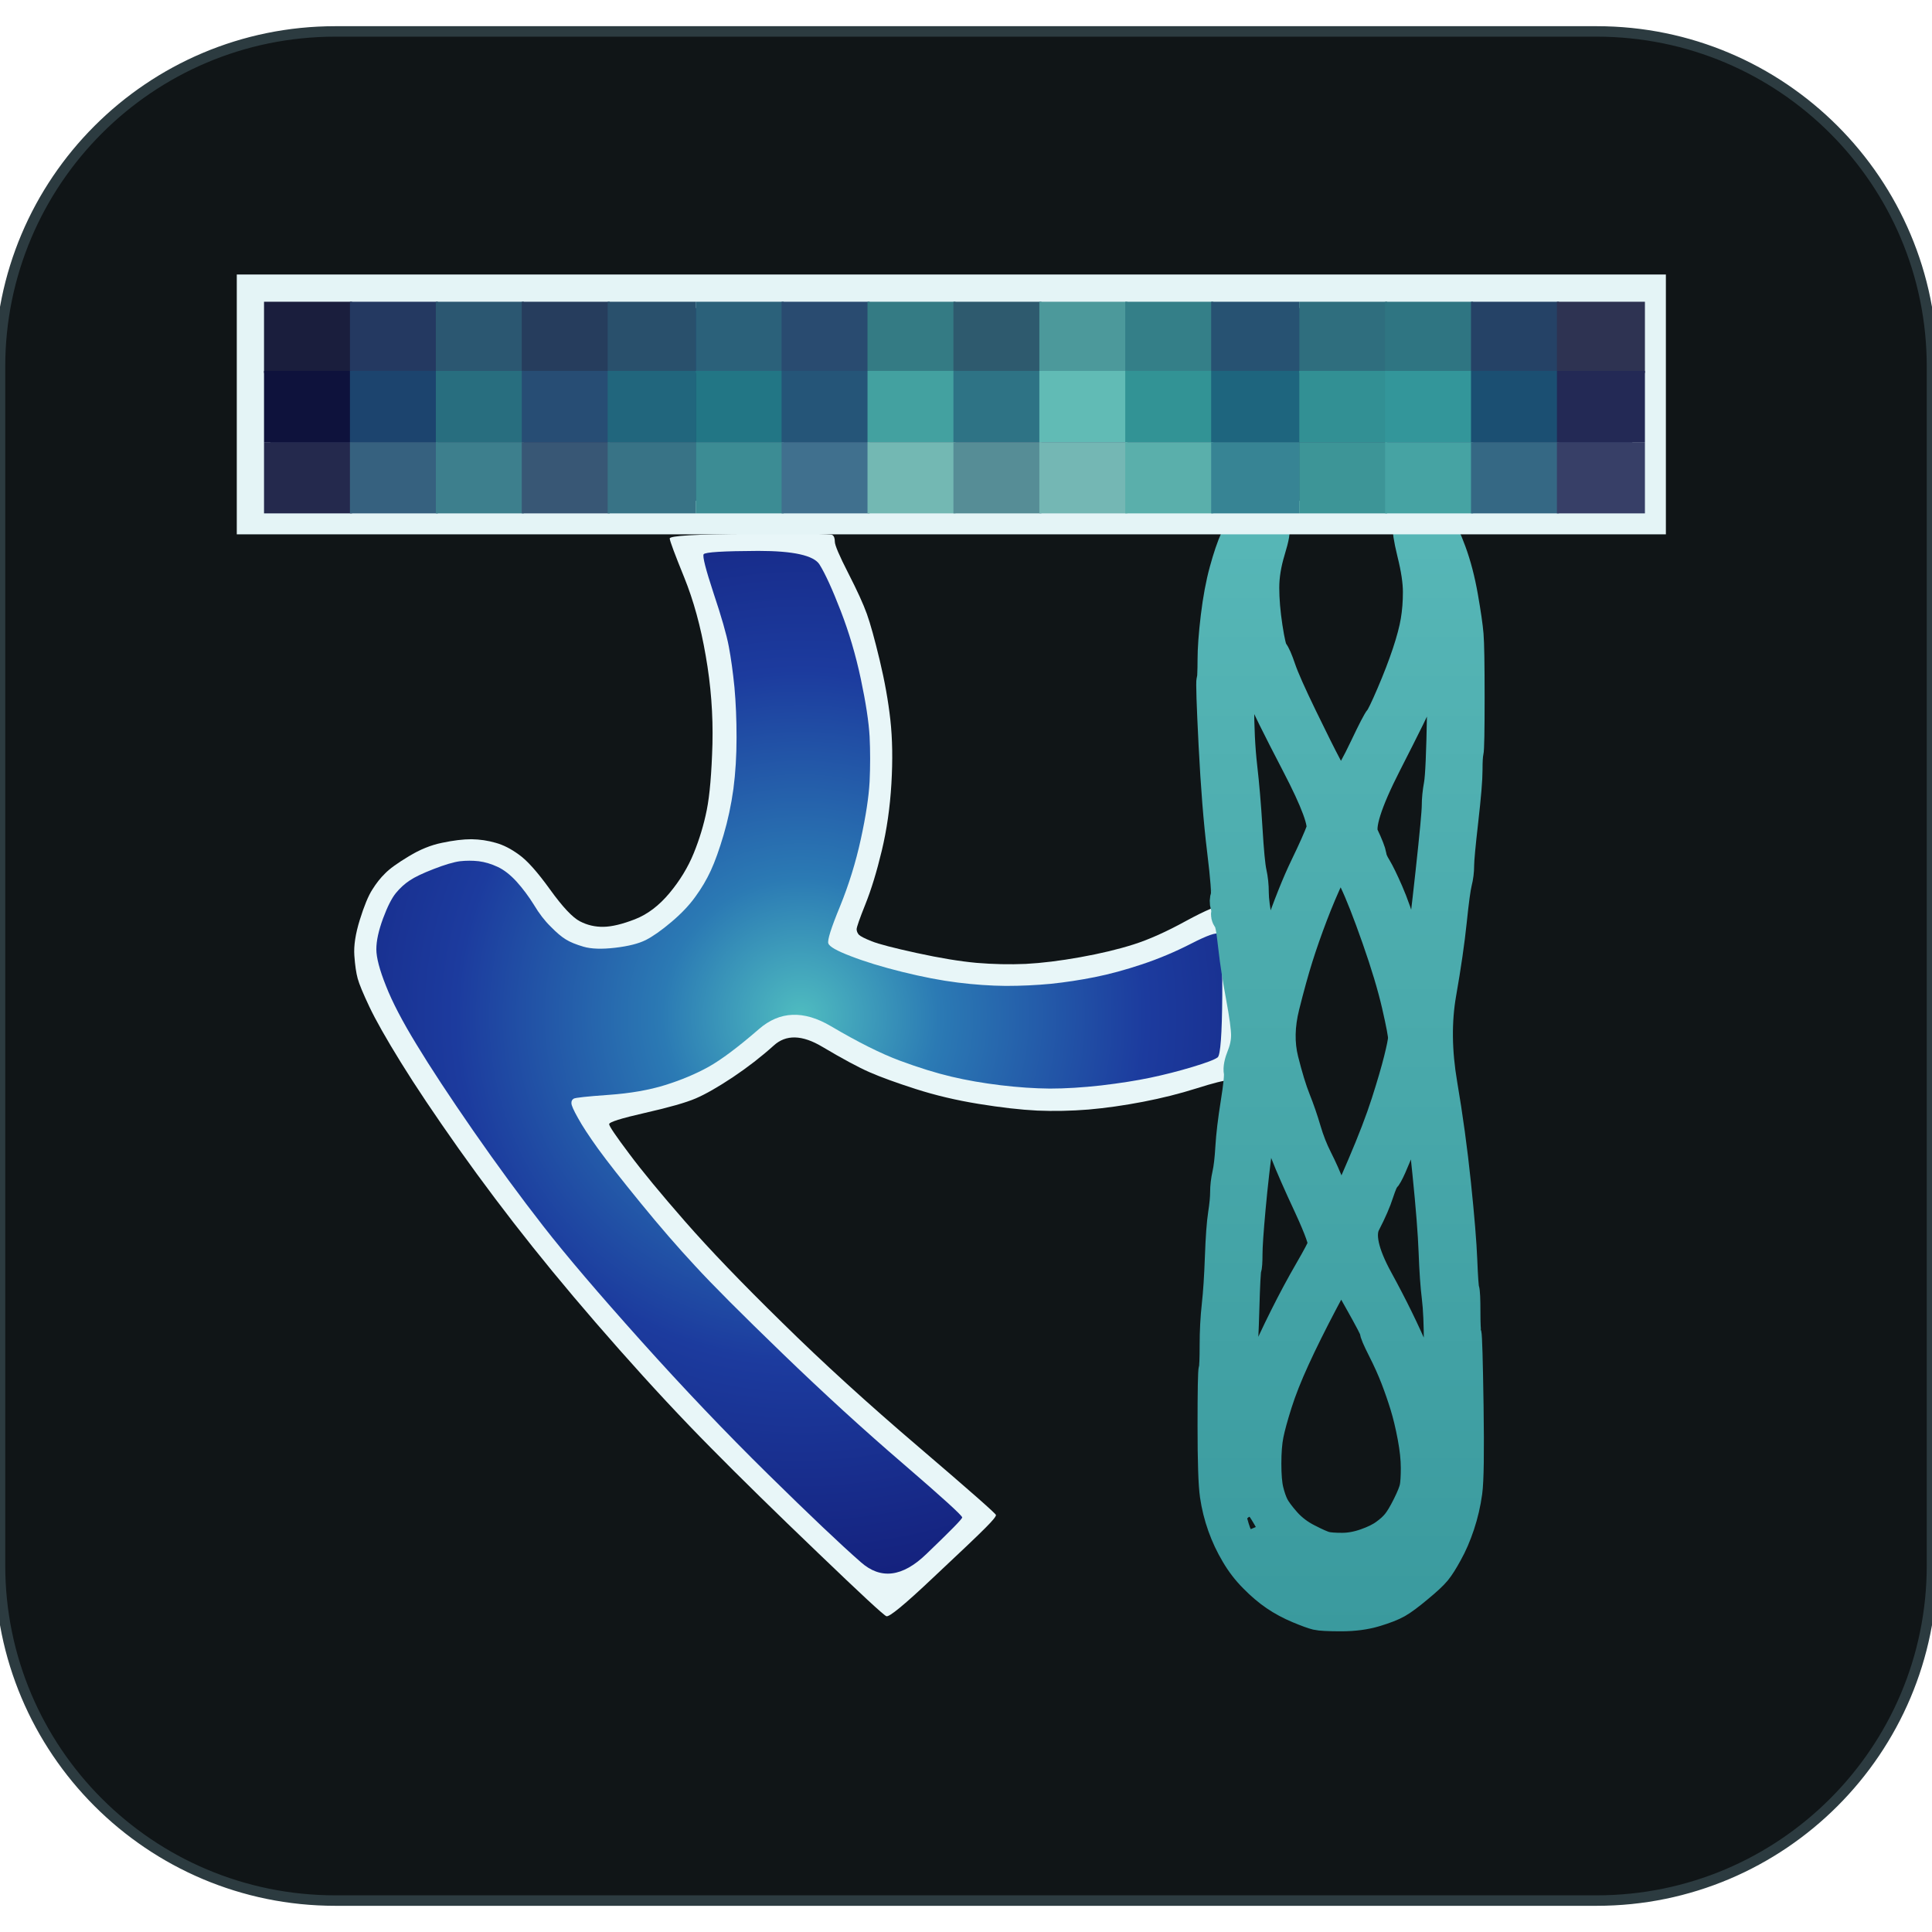
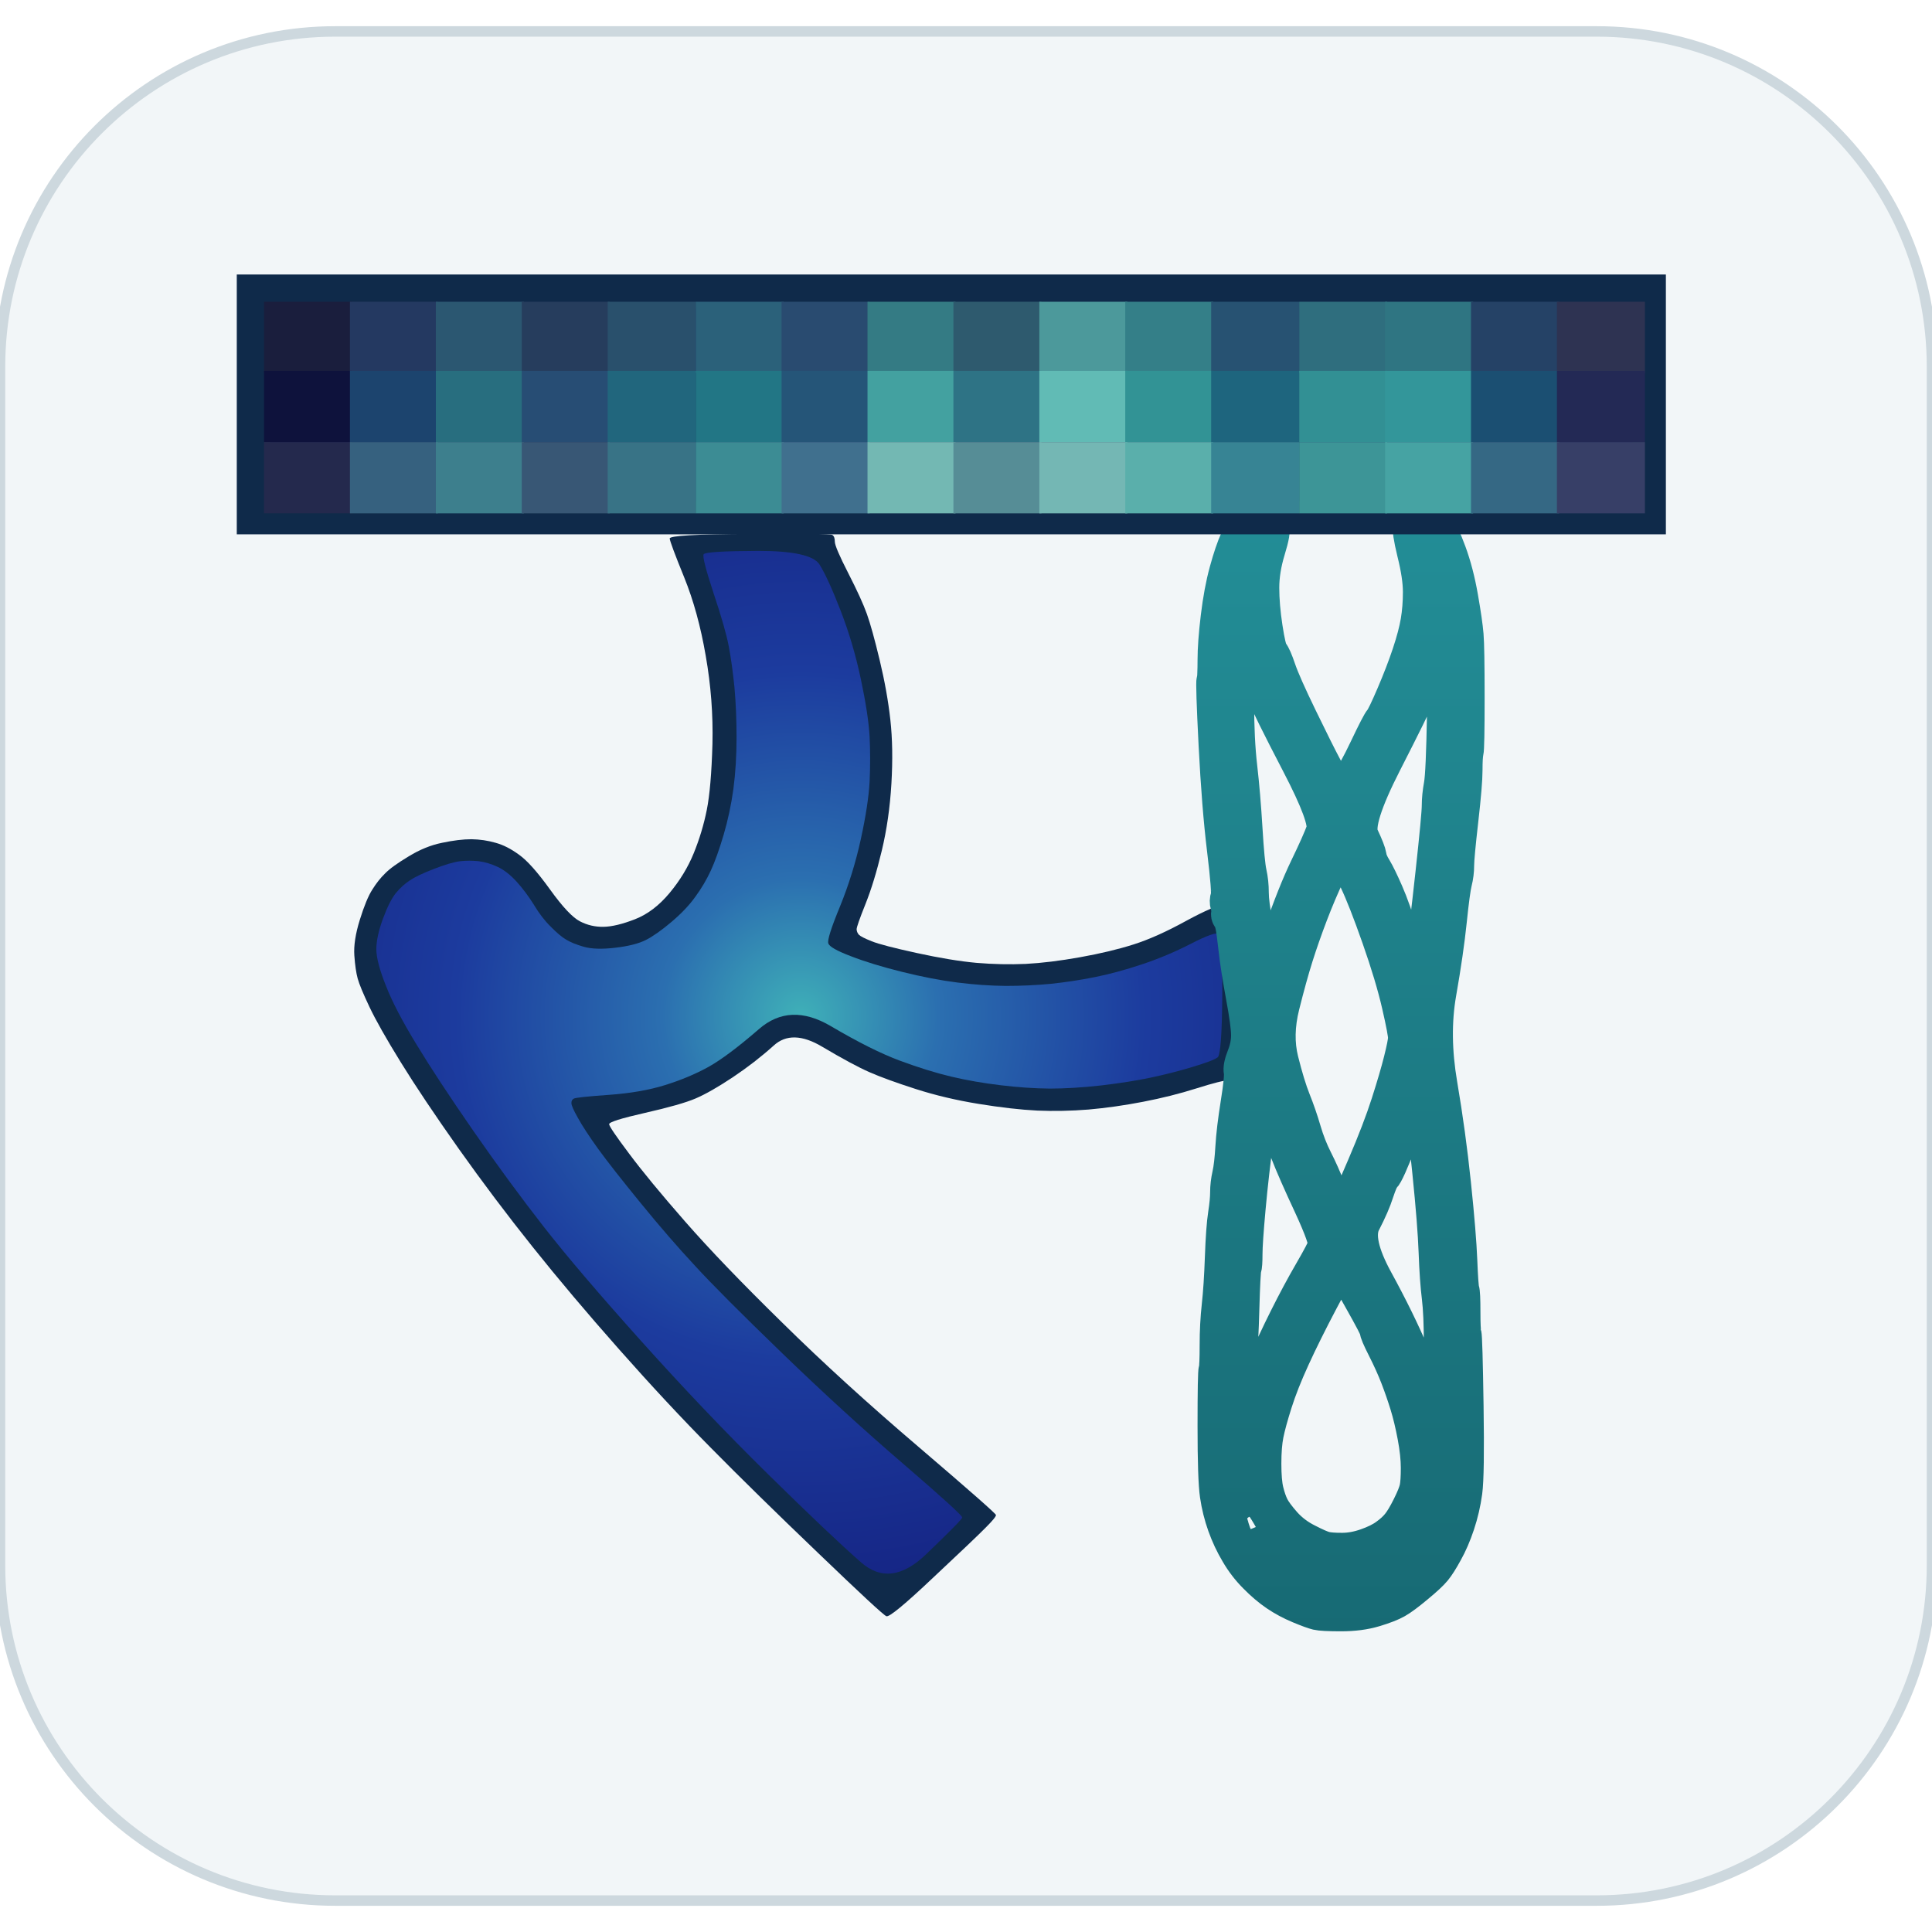
<svg xmlns="http://www.w3.org/2000/svg" viewBox="58 40 922 922" role="img" aria-label="Sanket">
  <defs>
    <radialGradient id="body" cx="440" cy="525" r="300" gradientUnits="userSpaceOnUse">
-       <stop offset="0" stop-color="#4fbcc0" />
-       <stop offset="0.22" stop-color="#2b7ab4" />
+       <stop offset="0" stop-color="#3fb0b8" />
+       <stop offset="0.22" stop-color="#2b6fb0" />
      <stop offset="0.55" stop-color="#1c3b9e" />
-       <stop offset="1" stop-color="#121a74" />
+       <stop offset="1" stop-color="#14207f" />
    </radialGradient>
    <linearGradient id="trace" x1="0" y1="260" x2="0" y2="820" gradientUnits="userSpaceOnUse">
-       <stop offset="0" stop-color="#58b8b8" />
-       <stop offset="1" stop-color="#3a9a9e" />
+       <stop offset="0" stop-color="#238f98" />
+       <stop offset="1" stop-color="#176a74" />
    </linearGradient>
  </defs>
-   <rect x="58" y="55" width="922" height="892" rx="160" fill="#101517" stroke="#2c3b40" stroke-width="5" />
-   <path d="M377.6 297.0Q377.4 295.0 415.7 294.8Q454.0 294.5 455.2 295.3Q456.4 296.0 456.4 298.5Q456.4 301.0 462.8 313.5Q469.2 326.0 471.7 333.0Q474.2 340.0 477.8 355.0Q481.4 370.0 482.9 383.5Q484.4 397.0 483.4 414.0Q482.4 431.0 478.8 446.0Q475.2 461.0 471.0 471.5Q466.8 482.0 466.8 483.5Q466.9 485.0 467.9 486.1Q469.0 487.2 474.0 489.2Q479.0 491.2 495.5 494.8Q512.0 498.4 524.0 499.5Q536.0 500.5 547.5 500.0Q559.0 499.4 573.5 496.8Q588.0 494.2 599.0 490.7Q610.0 487.2 624.0 479.5Q638.0 471.9 642.5 471.7Q647.0 471.5 648.2 472.3Q649.4 473.0 649.4 513.0Q649.5 553.0 648.7 554.2Q648.0 555.4 644.5 555.5Q641.0 555.6 629.0 559.4Q617.0 563.2 603.5 565.8Q590.0 568.4 577.5 569.5Q565.0 570.5 553.0 570.0Q541.0 569.4 525.0 566.8Q509.0 564.2 495.0 559.7Q481.0 555.2 473.0 551.7Q465.0 548.2 450.5 539.6Q436.0 530.9 427.2 539.0Q418.3 547.0 407.7 554.1Q397.0 561.2 390.0 564.2Q383.0 567.2 365.8 571.1Q348.6 575.0 348.7 576.5Q348.8 578.0 358.2 590.5Q367.5 603.0 385.0 623.0Q402.5 643.0 431.3 671.2Q460.0 699.5 496.6 730.7Q533.2 762.0 533.3 763.0Q533.4 764.0 528.4 769.0Q523.5 774.0 503.2 793.0Q483.0 812.1 481.0 811.3Q479.0 810.5 448.5 781.2Q418.0 752.0 397.3 731.0Q376.5 710.0 353.5 684.0Q330.5 658.0 312.3 635.2Q294.0 612.3 276.9 588.2Q259.8 564.0 249.3 547.0Q238.8 530.0 234.3 520.5Q229.8 511.0 228.7 507.0Q227.6 503.0 227.1 496.0Q226.6 489.0 229.7 479.0Q232.8 469.0 235.7 464.5Q238.5 460.0 241.8 456.8Q245.0 453.5 253.0 448.7Q261.0 443.8 269.0 442.2Q277.0 440.5 283.0 440.5Q289.0 440.6 294.5 442.2Q300.0 443.7 305.7 447.9Q311.5 452.0 320.5 464.5Q329.5 477.0 334.8 479.7Q340.0 482.4 346.0 482.3Q352.0 482.2 361.0 478.7Q370.0 475.2 377.5 466.2Q385.0 457.2 389.1 447.1Q393.2 437.0 395.3 426.5Q397.4 416.0 398.0 395.0Q398.5 374.0 394.8 353.0Q391.2 332.0 384.5 315.5Q377.8 299.0 377.6 297.0Z" fill="#e8f6f8" fill-rule="evenodd" />
+   <rect x="58" y="55" width="922" height="892" rx="160" fill="#f2f6f8" stroke="#cdd8de" stroke-width="5" />
+   <path d="M377.6 297.0Q377.4 295.0 415.7 294.8Q454.0 294.5 455.2 295.3Q456.4 296.0 456.4 298.5Q456.4 301.0 462.8 313.5Q469.2 326.0 471.7 333.0Q474.2 340.0 477.8 355.0Q481.4 370.0 482.9 383.5Q484.4 397.0 483.4 414.0Q482.4 431.0 478.8 446.0Q475.2 461.0 471.0 471.5Q466.8 482.0 466.8 483.5Q466.9 485.0 467.9 486.1Q469.0 487.2 474.0 489.2Q479.0 491.2 495.5 494.8Q512.0 498.4 524.0 499.5Q536.0 500.5 547.5 500.0Q559.0 499.4 573.5 496.8Q588.0 494.2 599.0 490.7Q610.0 487.2 624.0 479.5Q638.0 471.9 642.5 471.7Q647.0 471.5 648.2 472.3Q649.4 473.0 649.4 513.0Q649.5 553.0 648.7 554.2Q648.0 555.4 644.5 555.5Q641.0 555.6 629.0 559.4Q617.0 563.2 603.5 565.8Q590.0 568.4 577.5 569.5Q565.0 570.5 553.0 570.0Q541.0 569.4 525.0 566.8Q509.0 564.2 495.0 559.7Q481.0 555.2 473.0 551.7Q465.0 548.2 450.5 539.6Q436.0 530.9 427.2 539.0Q418.3 547.0 407.7 554.1Q397.0 561.2 390.0 564.2Q383.0 567.2 365.8 571.1Q348.6 575.0 348.7 576.5Q348.8 578.0 358.2 590.5Q367.5 603.0 385.0 623.0Q402.5 643.0 431.3 671.2Q460.0 699.5 496.6 730.7Q533.2 762.0 533.3 763.0Q533.4 764.0 528.4 769.0Q523.5 774.0 503.2 793.0Q483.0 812.1 481.0 811.3Q479.0 810.5 448.5 781.2Q418.0 752.0 397.3 731.0Q376.5 710.0 353.5 684.0Q330.5 658.0 312.3 635.2Q294.0 612.3 276.9 588.2Q259.8 564.0 249.3 547.0Q238.8 530.0 234.3 520.5Q229.8 511.0 228.7 507.0Q227.6 503.0 227.1 496.0Q226.6 489.0 229.7 479.0Q232.8 469.0 235.7 464.5Q238.5 460.0 241.8 456.8Q245.0 453.5 253.0 448.7Q261.0 443.8 269.0 442.2Q277.0 440.5 283.0 440.5Q289.0 440.6 294.5 442.2Q300.0 443.7 305.7 447.9Q311.5 452.0 320.5 464.5Q329.5 477.0 334.8 479.7Q340.0 482.4 346.0 482.3Q352.0 482.2 361.0 478.7Q370.0 475.2 377.5 466.2Q385.0 457.2 389.1 447.1Q393.2 437.0 395.3 426.5Q397.4 416.0 398.0 395.0Q398.5 374.0 394.8 353.0Q391.2 332.0 384.5 315.5Q377.8 299.0 377.6 297.0Z" fill="#0f2a4a" fill-rule="evenodd" />
  <path d="M393.8 304.5Q394.8 303.0 419.9 302.9Q445.0 302.9 449.1 309.4Q453.2 316.0 459.2 331.5Q465.2 347.0 468.8 364.0Q472.4 381.0 473.0 391.5Q473.5 402.0 473.0 413.0Q472.4 424.0 468.8 440.5Q465.2 457.0 458.9 472.5Q452.5 488.0 453.3 490.2Q454.0 492.5 464.0 496.3Q474.0 500.2 488.5 503.8Q503.0 507.4 515.0 508.9Q527.0 510.4 538.0 510.5Q549.0 510.5 559.5 509.5Q570.0 508.4 580.5 506.3Q591.0 504.2 603.0 500.2Q615.0 496.2 626.5 490.3Q638.0 484.4 639.7 485.7Q641.4 487.0 641.3 515.0Q641.1 543.0 639.1 544.6Q637.0 546.2 627.0 549.2Q617.0 552.2 607.0 554.3Q597.0 556.4 583.5 558.0Q570.0 559.5 559.0 559.5Q548.0 559.4 535.5 557.9Q523.0 556.4 512.0 553.8Q501.0 551.2 487.5 546.2Q474.0 541.2 454.5 529.7Q435.0 518.2 420.2 531.1Q405.3 544.0 396.2 549.1Q387.0 554.2 375.5 557.8Q364.0 561.4 348.5 562.5Q333.0 563.6 331.8 564.3Q330.6 565.0 330.7 566.5Q330.7 568.0 333.8 573.5Q336.8 579.0 343.4 588.2Q350.0 597.3 363.8 614.2Q377.5 631.0 389.8 644.2Q402.0 657.5 431.5 686.0Q461.0 714.5 489.2 738.7Q517.4 763.0 517.2 764.2Q517.0 765.4 500.0 781.7Q483.0 798.1 468.8 785.5Q454.5 773.0 424.5 743.5Q394.5 714.0 364.0 680.0Q333.5 646.0 317.3 625.2Q301.0 604.3 283.9 579.7Q266.8 555.0 256.8 538.5Q246.7 522.0 242.2 510.5Q237.6 499.0 237.6 493.0Q237.6 487.0 240.8 478.3Q244.0 469.7 247.0 466.1Q250.0 462.5 253.5 460.2Q257.0 457.8 265.0 454.7Q273.0 451.6 277.5 451.0Q282.0 450.5 286.5 451.0Q291.0 451.6 295.5 453.7Q300.0 455.8 304.5 460.7Q309.0 465.7 312.8 471.8Q316.5 478.0 320.8 482.2Q325.0 486.5 328.0 488.3Q331.0 490.2 336.5 491.8Q342.0 493.4 351.5 492.3Q361.0 491.2 366.2 488.6Q371.3 486.0 378.4 480.0Q385.5 474.0 389.8 468.0Q394.2 462.0 397.2 455.5Q400.2 449.0 403.3 438.5Q406.4 428.0 408.0 416.5Q409.5 405.0 409.5 392.0Q409.5 379.0 408.5 368.0Q407.4 357.0 405.8 348.5Q404.2 340.0 398.5 323.0Q392.9 306.0 393.8 304.5Z" fill="url(#body)" fill-rule="evenodd" />
  <path d="M648.2 297.5Q650.6 292.0 657.3 291.8Q664.0 291.5 665.1 292.3Q666.3 293.0 663.4 302.5Q660.5 312.0 660.5 320.5Q660.5 329.0 662.1 339.5Q663.7 350.0 665.0 351.5Q666.3 353.0 668.5 359.5Q670.7 366.0 678.7 382.5Q686.7 399.0 690.7 406.5Q694.7 414.0 696.4 415.5Q698.0 417.0 701.1 413.0Q704.3 409.0 710.0 397.0Q715.7 385.0 717.0 383.5Q718.3 382.0 722.8 371.5Q727.3 361.0 730.3 352.0Q733.3 343.0 734.4 336.5Q735.5 330.0 735.5 322.5Q735.5 315.0 732.7 303.8Q730.0 292.6 731.0 292.1Q732.0 291.5 737.5 291.5Q743.0 291.5 744.6 292.8Q746.3 294.0 749.8 303.5Q753.3 313.0 755.4 325.0Q757.5 337.0 758.0 343.0Q758.5 349.0 758.5 373.0Q758.5 397.0 758.0 399.0Q757.5 401.0 757.5 407.5Q757.5 414.0 755.5 431.5Q753.5 449.0 753.5 453.0Q753.5 457.0 752.5 461.0Q751.5 465.0 750.0 479.5Q748.5 494.0 745.0 514.0Q741.5 534.0 745.5 557.5Q749.5 581.0 752.0 605.0Q754.5 629.0 755.0 641.5Q755.5 654.0 756.0 655.5Q756.5 657.0 756.5 666.0Q756.5 675.0 757.0 676.5Q757.5 678.0 758.0 711.0Q758.5 744.0 757.4 752.0Q756.3 760.0 753.8 767.5Q751.3 775.0 748.1 780.7Q745.0 786.4 742.7 789.2Q740.4 792.0 734.2 797.1Q728.0 802.3 724.5 804.3Q721.0 806.3 714.0 808.4Q707.0 810.5 698.0 810.5Q689.0 810.5 686.5 809.9Q684.0 809.3 678.0 806.8Q672.0 804.3 667.0 800.9Q662.0 797.5 657.0 792.4Q652.0 787.4 648.4 781.2Q644.7 775.0 642.2 768.0Q639.7 761.0 638.6 753.5Q637.5 746.0 637.5 720.5Q637.5 695.0 638.0 693.5Q638.5 692.0 638.5 682.0Q638.5 672.0 639.5 663.0Q640.5 654.0 641.0 640.0Q641.5 626.0 642.5 619.5Q643.5 613.0 643.5 609.0Q643.5 605.0 644.5 600.5Q645.5 596.0 646.0 587.5Q646.5 579.0 648.5 566.5Q650.5 554.0 650.0 551.5Q649.5 549.0 651.5 544.0Q653.5 539.0 653.5 534.0Q653.5 529.0 651.0 515.5Q648.5 502.0 647.5 493.0Q646.5 484.0 645.9 481.5Q645.3 479.0 644.5 478.0Q643.7 477.0 644.0 475.5Q644.3 474.0 643.6 472.0Q643.0 470.0 643.7 468.0Q644.5 466.0 642.0 445.5Q639.5 425.0 638.0 395.5Q636.5 366.0 637.0 364.5Q637.5 363.0 637.5 355.0Q637.5 347.0 639.0 334.5Q640.5 322.0 643.1 312.5Q645.7 303.0 648.2 297.5ZM650.2 345.0Q650.8 344.0 653.2 351.5Q655.7 359.0 659.7 368.5Q663.7 378.0 677.5 404.5Q691.3 431.0 689.3 436.5Q687.3 442.0 681.5 454.0Q675.7 466.0 668.9 485.6Q662.0 505.1 661.3 504.6Q660.5 504.0 660.0 498.0Q659.5 492.0 657.5 481.5Q655.5 471.0 655.5 466.0Q655.5 461.0 654.5 456.5Q653.5 452.0 652.5 435.5Q651.5 419.0 650.0 406.0Q648.5 393.0 648.5 375.5Q648.5 358.0 649.0 356.5Q649.5 355.0 649.5 350.5Q649.5 346.0 650.2 345.0ZM741.1 355.5Q744.9 344.0 745.4 343.9Q746.0 343.9 746.2 344.4Q746.5 345.0 747.0 348.5Q747.5 352.0 747.0 380.5Q746.5 409.0 745.5 414.5Q744.5 420.0 744.5 424.5Q744.5 429.0 741.5 456.5Q738.5 484.0 737.0 493.5Q735.5 503.0 734.7 504.1Q734.0 505.3 732.4 502.1Q730.7 499.0 727.0 486.5Q723.3 474.0 719.8 466.0Q716.3 458.0 714.2 454.5Q712.0 451.0 711.7 448.5Q711.3 446.0 708.0 439.0Q704.7 432.0 719.0 404.0Q733.3 376.0 734.0 373.5Q734.7 371.0 736.0 369.0Q737.3 367.0 741.1 355.5ZM692.2 456.5Q696.7 447.0 697.4 446.5Q698.0 446.0 699.1 447.0Q700.3 448.0 700.5 449.5Q700.7 451.0 705.0 460.0Q709.3 469.0 715.8 487.5Q722.3 506.0 725.4 519.5Q728.5 533.0 728.4 535.5Q728.3 538.0 726.3 546.0Q724.3 554.0 720.3 566.5Q716.3 579.0 708.8 596.5Q701.3 614.0 700.6 615.2Q700.0 616.4 699.0 616.9Q698.0 617.5 696.4 615.7Q694.7 614.0 692.0 607.0Q689.3 600.0 686.0 593.5Q682.7 587.0 680.5 579.5Q678.3 572.0 675.5 565.0Q672.7 558.0 669.7 546.0Q666.7 534.0 670.2 520.0Q673.7 506.0 676.7 496.5Q679.7 487.0 683.7 476.5Q687.7 466.0 692.2 456.5ZM661.1 562.0Q661.8 561.0 662.5 562.0Q663.3 563.0 666.0 572.0Q668.7 581.0 672.2 590.0Q675.7 599.0 683.4 615.5Q691.0 632.0 690.1 634.5Q689.3 637.0 683.5 647.0Q677.7 657.0 671.7 669.0Q665.7 681.0 661.7 690.5Q657.7 700.0 655.2 708.0Q652.7 716.0 652.0 720.5Q651.2 725.0 650.6 725.6Q650.0 726.3 649.8 705.6Q649.5 685.0 650.0 683.5Q650.5 682.0 651.0 664.5Q651.5 647.0 652.0 645.5Q652.5 644.0 652.5 638.5Q652.5 633.0 654.0 616.5Q655.5 600.0 658.0 581.5Q660.5 563.0 661.1 562.0ZM732.3 565.0Q733.9 562.0 734.4 561.9Q735.0 561.9 735.2 562.4Q735.5 563.0 736.5 569.0Q737.5 575.0 740.0 599.5Q742.5 624.0 743.0 637.5Q743.5 651.0 744.5 659.0Q745.5 667.0 745.5 682.0Q745.5 697.0 746.0 699.0Q746.5 701.0 746.2 713.1Q746.0 725.3 745.4 724.6Q744.8 724.0 742.0 713.5Q739.3 703.0 732.3 686.5Q725.3 670.0 714.9 651.0Q704.5 632.0 708.9 623.5Q713.3 615.0 715.2 609.0Q717.2 603.0 718.2 602.0Q719.3 601.0 721.3 596.5Q723.3 592.0 725.8 585.5Q728.3 579.0 729.5 573.5Q730.7 568.0 732.3 565.0ZM688.6 661.0Q696.5 646.0 697.3 645.5Q698.0 645.0 698.6 645.5Q699.3 646.0 707.1 660.0Q715.0 674.0 714.9 675.0Q714.7 676.0 718.5 683.5Q722.3 691.0 724.8 697.5Q727.3 704.0 729.3 710.5Q731.3 717.0 732.9 725.5Q734.5 734.0 734.5 740.5Q734.5 747.0 733.9 750.0Q733.3 753.0 730.3 759.0Q727.3 765.0 725.1 767.6Q723.0 770.2 719.5 772.7Q716.0 775.3 710.0 777.4Q704.0 779.5 698.5 779.5Q693.0 779.5 690.5 778.9Q688.0 778.3 681.8 775.1Q675.6 772.0 671.1 767.0Q666.7 762.0 665.2 759.0Q663.7 756.0 662.6 751.5Q661.5 747.0 661.5 738.5Q661.5 730.0 662.6 724.5Q663.7 719.0 666.7 709.5Q669.7 700.0 675.2 688.0Q680.7 676.0 688.6 661.0ZM653.3 765.0Q651.9 760.0 655.1 765.0Q658.2 770.0 658.1 770.6Q658.0 771.1 657.0 771.2Q656.0 771.3 655.4 770.6Q654.7 770.0 653.3 765.0Z" fill="url(#trace)" fill-rule="evenodd" stroke="url(#trace)" stroke-width="16" stroke-linejoin="round" />
-   <rect x="179" y="179" width="666" height="108" fill="#0b1450" stroke="#e4f4f6" stroke-width="16" />
+   <rect x="179" y="179" width="666" height="108" fill="#0b1450" stroke="#0f2a4a" stroke-width="16" />
  <rect x="184" y="184" width="42" height="34" fill="#1a1e3d" />
  <rect x="225" y="184" width="42" height="34" fill="#243961" />
  <rect x="266" y="184" width="42" height="34" fill="#2b5771" />
  <rect x="307" y="184" width="42" height="34" fill="#263d5d" />
  <rect x="348" y="184" width="42" height="34" fill="#29506c" />
  <rect x="390" y="184" width="42" height="34" fill="#2b617a" />
  <rect x="431" y="184" width="42" height="34" fill="#294b70" />
  <rect x="472" y="184" width="42" height="34" fill="#347b84" />
  <rect x="513" y="184" width="42" height="34" fill="#2e5a6e" />
  <rect x="554" y="184" width="42" height="34" fill="#4c999b" />
  <rect x="595" y="184" width="42" height="34" fill="#347f88" />
  <rect x="636" y="184" width="42" height="34" fill="#275272" />
  <rect x="678" y="184" width="42" height="34" fill="#2f6e7e" />
  <rect x="719" y="184" width="42" height="34" fill="#2f7582" />
  <rect x="760" y="184" width="42" height="34" fill="#254266" />
  <rect x="801" y="184" width="42" height="34" fill="#2e3352" />
  <rect x="184" y="217" width="42" height="34" fill="#0e123c" />
  <rect x="225" y="217" width="42" height="34" fill="#1c446e" />
  <rect x="266" y="217" width="42" height="34" fill="#286e7f" />
  <rect x="307" y="217" width="42" height="34" fill="#274d74" />
  <rect x="348" y="217" width="42" height="34" fill="#21667d" />
  <rect x="390" y="217" width="42" height="34" fill="#227685" />
  <rect x="431" y="217" width="42" height="34" fill="#255578" />
  <rect x="472" y="217" width="42" height="34" fill="#43a1a0" />
  <rect x="513" y="217" width="42" height="34" fill="#2e7385" />
  <rect x="554" y="217" width="42" height="34" fill="#61bbb5" />
  <rect x="595" y="217" width="42" height="34" fill="#329395" />
  <rect x="636" y="217" width="42" height="34" fill="#1e657e" />
  <rect x="678" y="217" width="42" height="34" fill="#329094" />
  <rect x="719" y="217" width="42" height="34" fill="#33969a" />
  <rect x="760" y="217" width="42" height="34" fill="#1b4f72" />
  <rect x="801" y="217" width="42" height="34" fill="#232955" />
  <rect x="184" y="251" width="42" height="34" fill="#24294d" />
  <rect x="225" y="251" width="42" height="34" fill="#36617f" />
  <rect x="266" y="251" width="42" height="34" fill="#3d7f8d" />
  <rect x="307" y="251" width="42" height="34" fill="#385775" />
  <rect x="348" y="251" width="42" height="34" fill="#387386" />
  <rect x="390" y="251" width="42" height="34" fill="#3c8c94" />
  <rect x="431" y="251" width="42" height="34" fill="#40708e" />
  <rect x="472" y="251" width="42" height="34" fill="#73b8b3" />
  <rect x="513" y="251" width="42" height="34" fill="#568d96" />
  <rect x="554" y="251" width="42" height="34" fill="#74b7b4" />
  <rect x="595" y="251" width="42" height="34" fill="#5aafab" />
  <rect x="636" y="251" width="42" height="34" fill="#378494" />
  <rect x="678" y="251" width="42" height="34" fill="#3d9597" />
  <rect x="719" y="251" width="42" height="34" fill="#46a3a3" />
  <rect x="760" y="251" width="42" height="34" fill="#356884" />
  <rect x="801" y="251" width="42" height="34" fill="#373f67" />
</svg>
